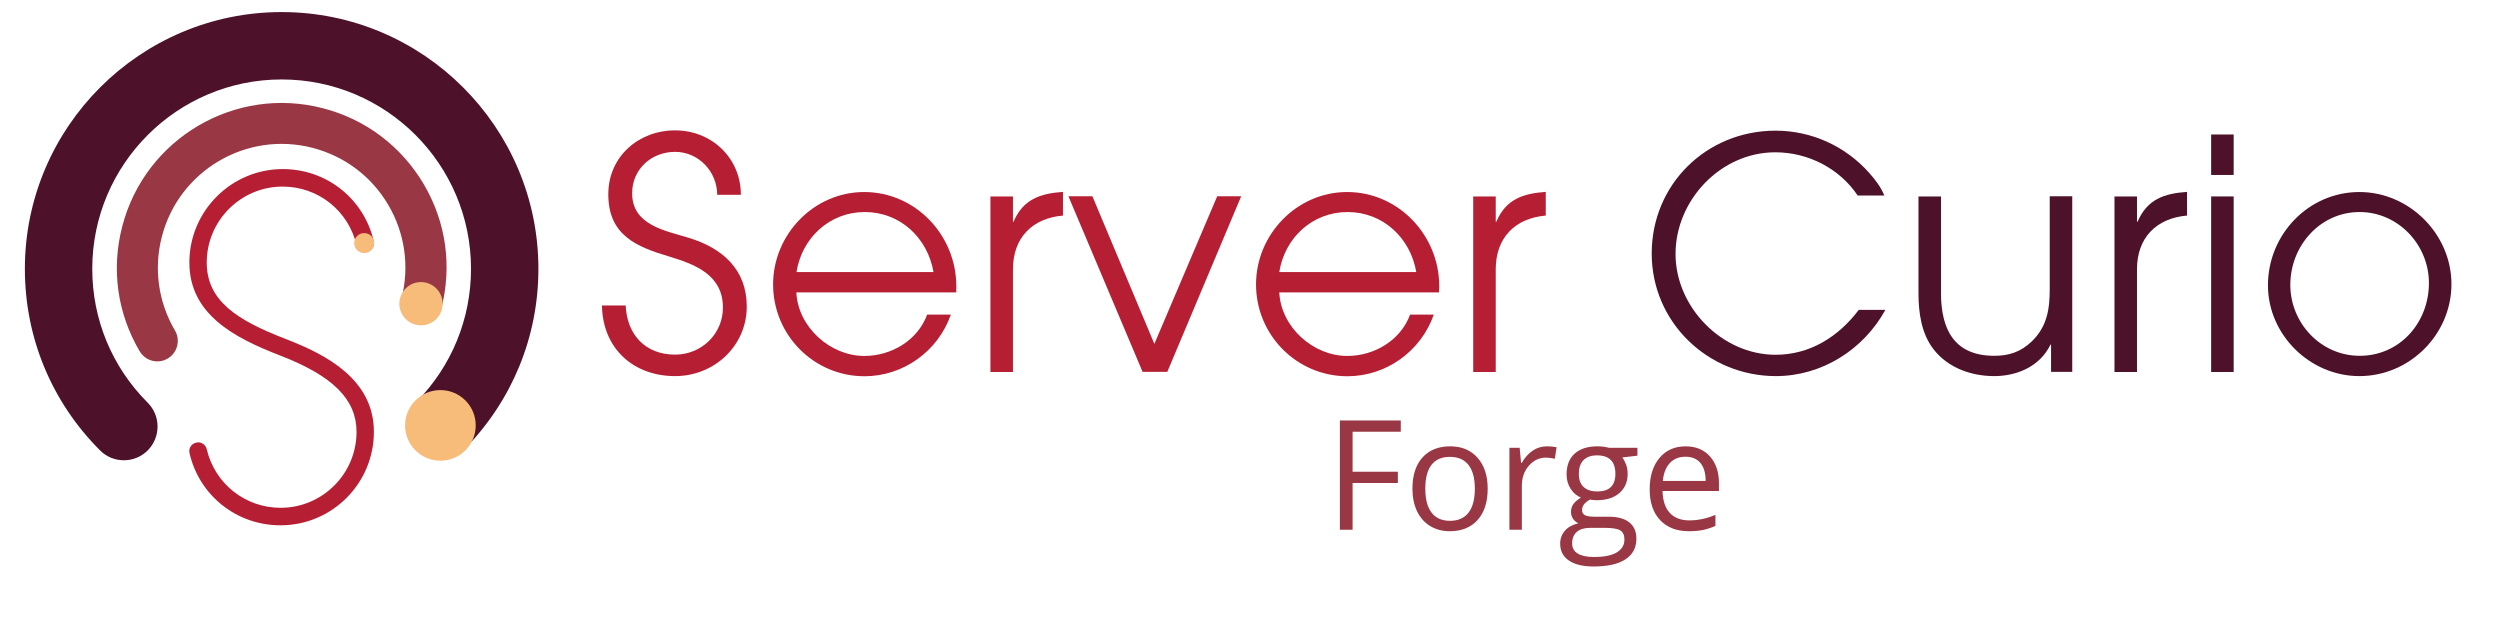
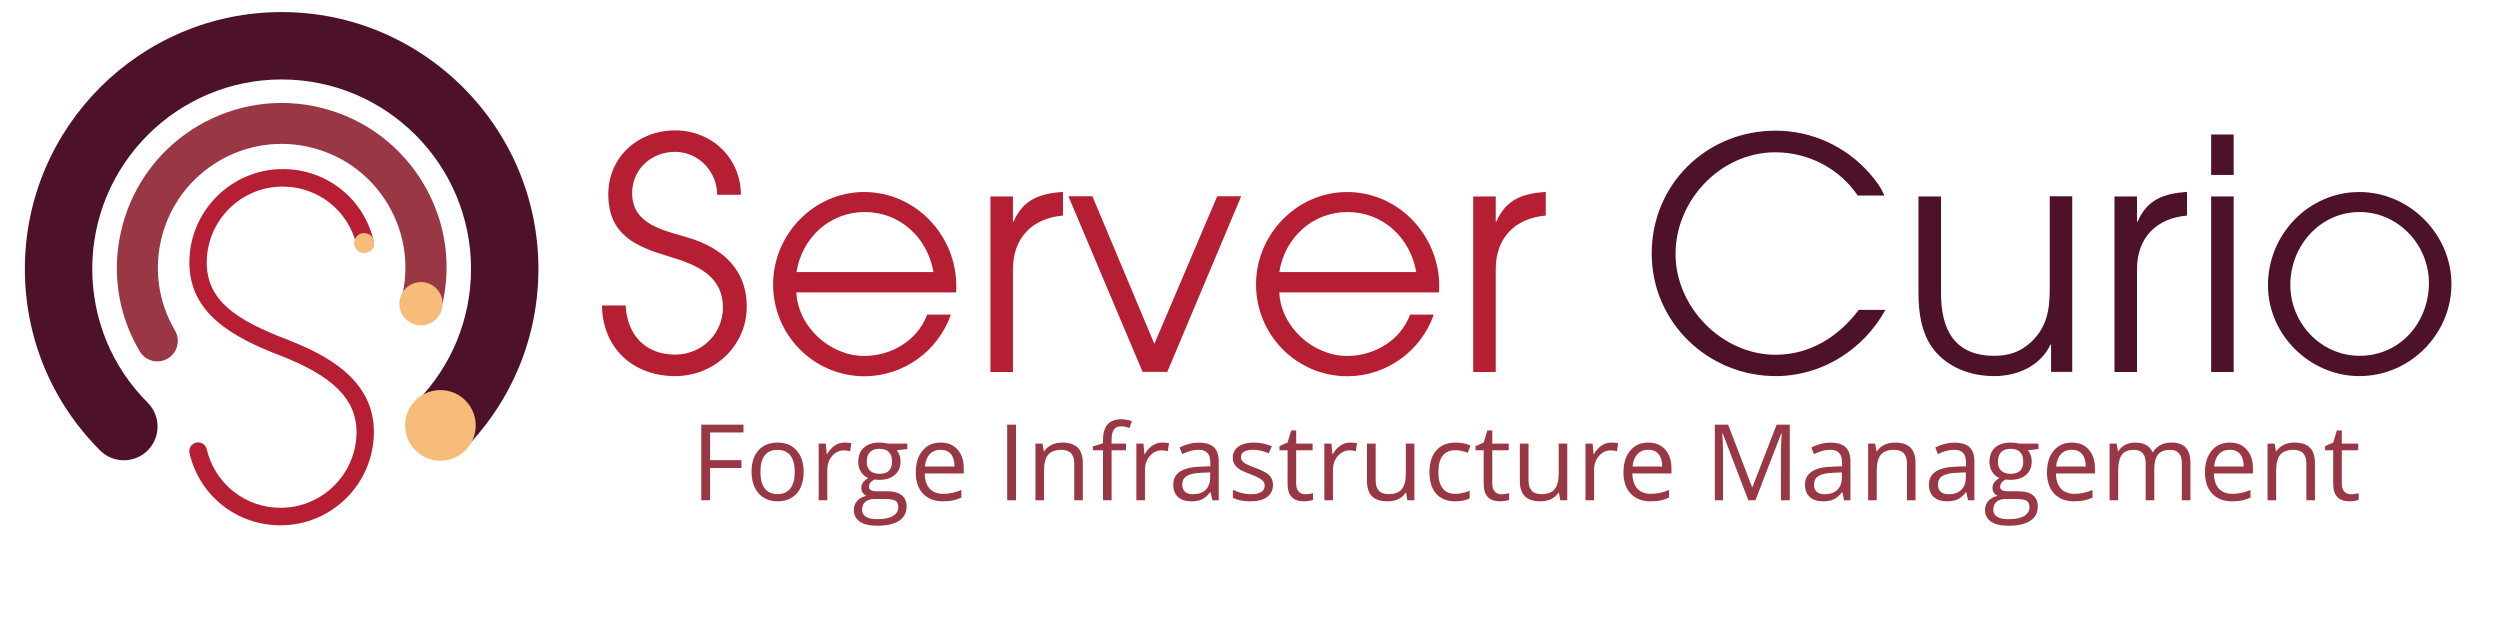
<svg xmlns="http://www.w3.org/2000/svg" viewBox="0 0 1699 420" width="1699" height="420" role="img" aria-labelledby="sc-logo-title">
  <g id="mark">
    <path fill="#4D1229" d="M84.2,312.8c-5.9,0-11.7-2.2-16.2-6.7c-33-33-51.1-76.8-51.1-123.4C16.9,86.5,95.2,8.2,191.4,8.2 s174.5,78.3,174.5,174.5c0,46.2-17.9,89.7-50.3,122.6c-8.9,9-23.4,9.1-32.4,0.2c-9-8.9-9.1-23.4-0.2-32.4 c23.9-24.2,37.1-56.4,37.1-90.4c0-71-57.7-128.7-128.7-128.7c-71,0-128.7,57.7-128.7,128.7c0,34.4,13.4,66.7,37.7,91 c8.9,8.9,8.9,23.4,0,32.4C95.9,310.6,90,312.8,84.2,312.8z" />
    <path fill="#993744" d="M106.9,245.6c-4.8,0-9.4-2.5-12-6.9c-15.2-25.8-19.4-55.9-11.8-84.9c15.5-59.8,76.8-95.8,136.5-80.2 c29,7.5,53.2,25.9,68.4,51.6c15.2,25.8,19.4,55.9,11.8,84.9c-1.9,7.4-9.5,11.9-17,10c-7.4-1.9-11.9-9.5-10-17 c5.6-21.7,2.5-44.4-8.9-63.8c-11.4-19.4-29.6-33.1-51.4-38.8c-44.9-11.7-90.9,15.4-102.5,60.3c-5.6,21.7-2.5,44.4,8.9,63.8 c3.9,6.6,1.7,15.2-5,19.1C111.7,245,109.3,245.6,106.9,245.6z" />
    <path fill="#B61F33" d="M190.6,357c-29.7,0-55.1-20.1-61.8-49c-0.8-3.2,1.2-6.4,4.5-7.2c3.2-0.8,6.4,1.2,7.2,4.5 c5.5,23.4,26.1,39.8,50.2,39.8c28.4,0,51.6-23.1,51.6-51.6c0-22.1-16.1-38.1-52.2-52c-31.9-12.3-61.4-28.4-61.4-63.1 c0-35,28.5-63.5,63.5-63.5c29.7,0,55.1,20.1,61.8,49c0.8,3.2-1.2,6.4-4.5,7.2c-3.2,0.7-6.4-1.2-7.2-4.5 c-5.5-23.4-26.1-39.8-50.2-39.8c-28.4,0-51.6,23.1-51.6,51.6c0,26.1,20.6,39.2,53.7,52c27.9,10.7,59.9,27.6,59.9,63.1 C254.1,328.5,225.7,357,190.6,357z" />
    <circle fill="#F7BB7A" cx="299.3" cy="289.1" r="24" />
    <circle fill="#F7BB7A" cx="286.1" cy="206.4" r="14.7" />
    <circle fill="#F7BB7A" cx="247.5" cy="165.2" r="6.8" />
  </g>
  <g id="wordmark">
    <path fill="#B61F33" d="M458.8,255.6c-28.6,0-49.3-19-49.7-48h16.1c0.9,19.8,13.3,33.4,33.6,33.4c17.9,0,32.5-14,32.5-32 c0-21.8-18.3-29.2-36-34.5c-22.9-6.8-41.9-14.6-41.9-42.5c0-25.5,20.5-43.4,45.4-43.4c24.9,0,44.7,18.8,44.7,43.8h-16.1 c0-15.7-12.6-29.2-28.6-29.2c-16.1,0-29.2,11.8-29.2,28.1c0,21.6,22,25.3,38.4,30.3c23.1,7,39.5,21.6,39.5,46.7 C507.5,235.1,485.4,255.6,458.8,255.6z" />
    <path fill="#B61F33" d="M649.8,198.7H541.2c1.1,23.5,22.9,43.2,46.2,43.2c18.3,0,36.2-10.5,42.7-28.1h16.1 c-8.7,24.9-32.3,41.9-58.7,41.9c-34.5,0-62.1-28.1-62.1-62.4c0-34,27.7-62.8,61.9-62.8c34.9,0,62.6,29.4,62.6,63.9 C650,195.8,649.8,197.1,649.8,198.7z M587.7,144.1c-23.8,0-42.7,17.4-46.4,40.8h93.1C630.4,161.6,611.7,144.1,587.7,144.1z" />
    <path fill="#B61F33" d="M688.4,183v69.8h-15.3V133.5h15.3v17.2h0.4c6.5-15.3,18.1-19.2,33.6-20.3v16.1 C701.5,148.3,688.4,161.6,688.4,183z" />
    <path fill="#B61F33" d="M793.3,252.7h-16.8l-50.4-119.3h16.3l42.1,100.3l42.7-100.3h16.3L793.3,252.7z" />
    <path fill="#B61F33" d="M977.9,198.7H869.4c1.1,23.5,22.9,43.2,46.2,43.2c18.3,0,36.2-10.5,42.7-28.1h16.1 c-8.7,24.9-32.3,41.9-58.7,41.9c-34.5,0-62.1-28.1-62.1-62.4c0-34,27.7-62.8,61.9-62.8c34.9,0,62.6,29.4,62.6,63.9 C978.2,195.8,977.9,197.1,977.9,198.7z M915.8,144.1c-23.8,0-42.7,17.4-46.4,40.8h93.1C958.5,161.6,939.8,144.1,915.8,144.1z" />
    <path fill="#B61F33" d="M1016.5,183v69.8h-15.3V133.5h15.3v17.2h0.4c6.5-15.3,18.1-19.2,33.6-20.3v16.1 C1029.6,148.3,1016.5,161.6,1016.5,183z" />
    <path fill="#4D1229" d="M1206.9,255.6c-46.2,0-84.4-36.6-84.4-83.3c0-47.1,37.3-83.5,84.2-83.5c24.4,0,47.5,10.5,63.7,28.8 c4.1,4.6,7.9,9.6,10.2,15.3h-18.1c-12.4-18.5-33.8-29.4-56-29.4c-37.1,0-67.8,32.5-67.8,69.1c0,36.2,31.6,68.5,68,68.5 c23.3,0,42.7-12.2,56.5-30.5h18.1C1266.4,237.7,1238,255.6,1206.9,255.6z" />
    <path fill="#4D1229" d="M1393.9,252.7v-18.5h-0.4c-7,14.6-22.5,21.4-38.2,21.4c-15.5,0-31.2-5.5-41-17.9 c-8.5-10.7-10.5-25.1-10.5-38.4v-65.8h15.3v65.6c0,24.6,8.9,42.7,36.2,42.7c10,0,17.9-2.6,25.3-9.6c10.5-10,12.4-21.8,12.4-35.8 v-63h15.3v119.3H1393.9z" />
    <path fill="#4D1229" d="M1452.3,183v69.8h-15.3V133.5h15.3v17.2h0.4c6.5-15.3,18.1-19.2,33.6-20.3v16.1 C1465.4,148.3,1452.3,161.6,1452.3,183z" />
    <path fill="#4D1229" d="M1502.7,118.8V91.4h15.3v27.5H1502.7z M1502.7,252.7V133.5h15.3v119.3H1502.7z" />
    <path fill="#4D1229" d="M1603.4,255.6c-33.6,0-62.1-28.1-62.1-61.7c0-34.5,27.5-63.4,62.1-63.4c34,0,62.6,28.6,62.6,62.6 C1666,227.2,1637.7,255.6,1603.4,255.6z M1603.6,144.1c-27,0-47.1,23.1-47.1,49.5c0,25.9,20.7,48.2,47.1,48.2 c27.5,0,47.1-22.7,47.1-49.5C1650.7,166.4,1629.8,144.1,1603.6,144.1z" />
  </g>
  <g id="tagline">
-     <text x="1037" y="360" text-anchor="middle" fill="#993744" font-family="'Open Sans','Helvetica Neue',Arial,sans-serif" font-size="104" font-weight="500">Forge</text>
+     <text x="1037" y="340" text-anchor="middle" fill="#993744" font-family="'Open Sans','Helvetica Neue',Arial,sans-serif" font-size="72" font-weight="500">Forge Infrastructure Management</text>
  </g>
</svg>
